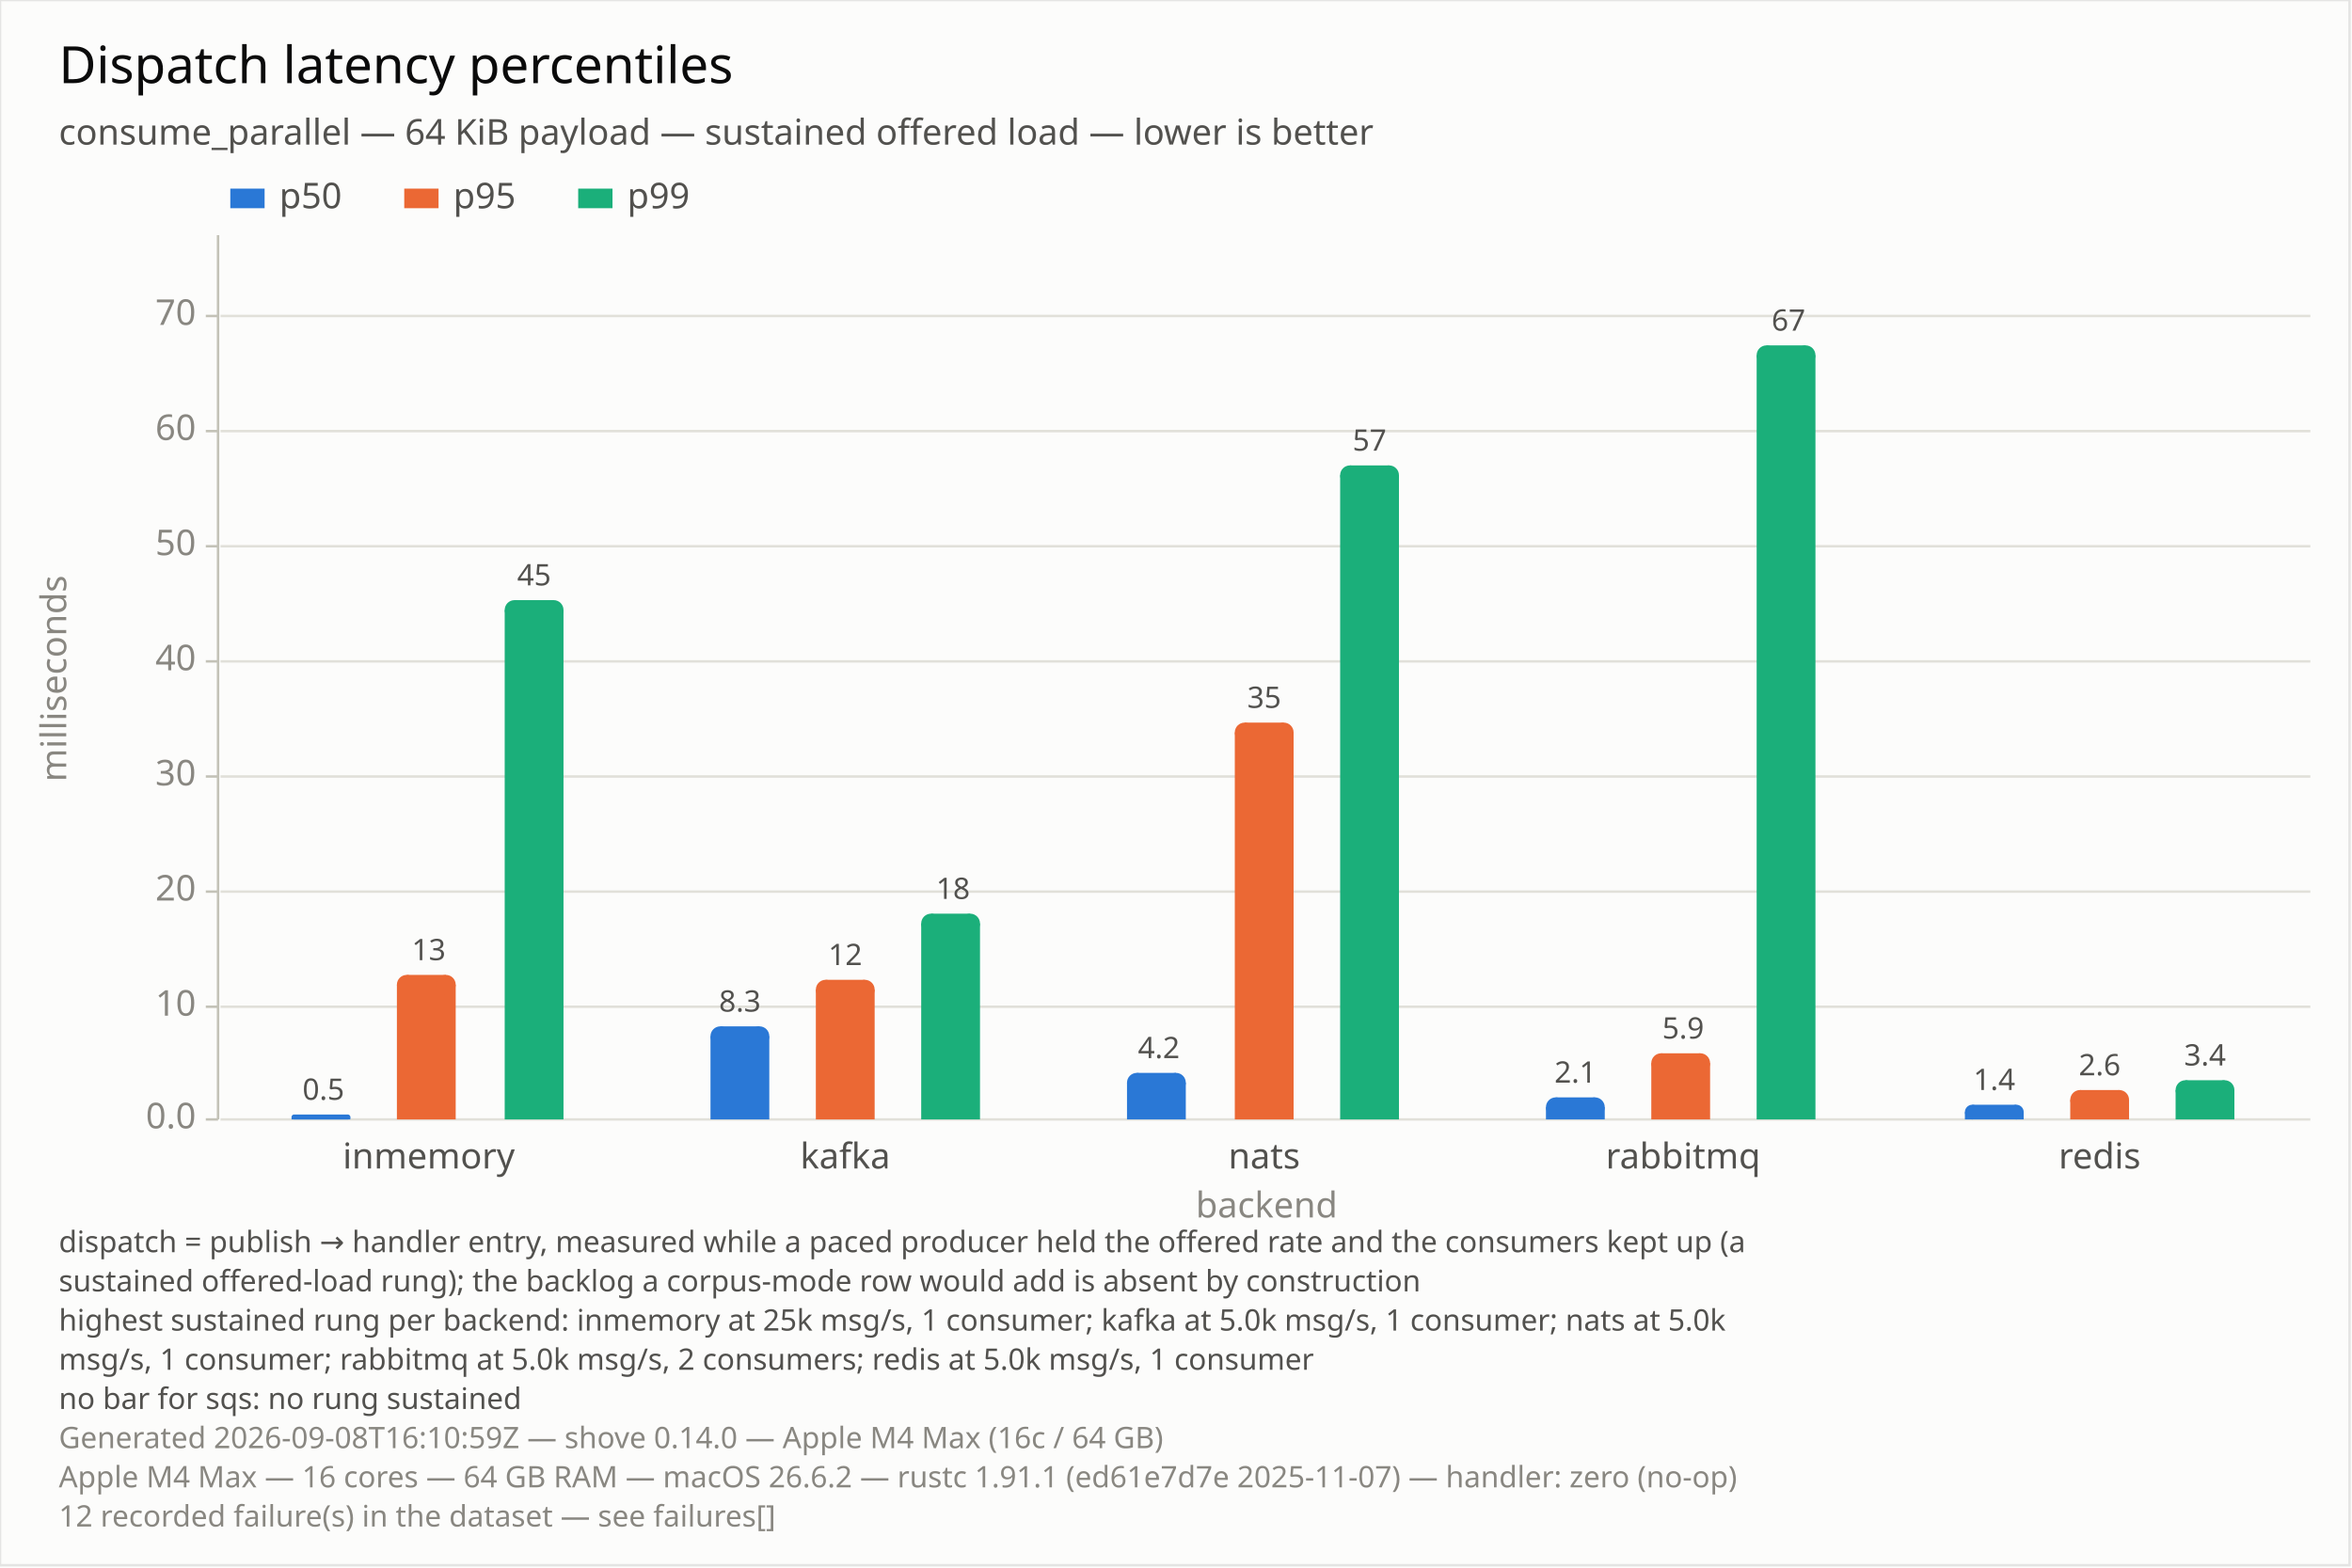
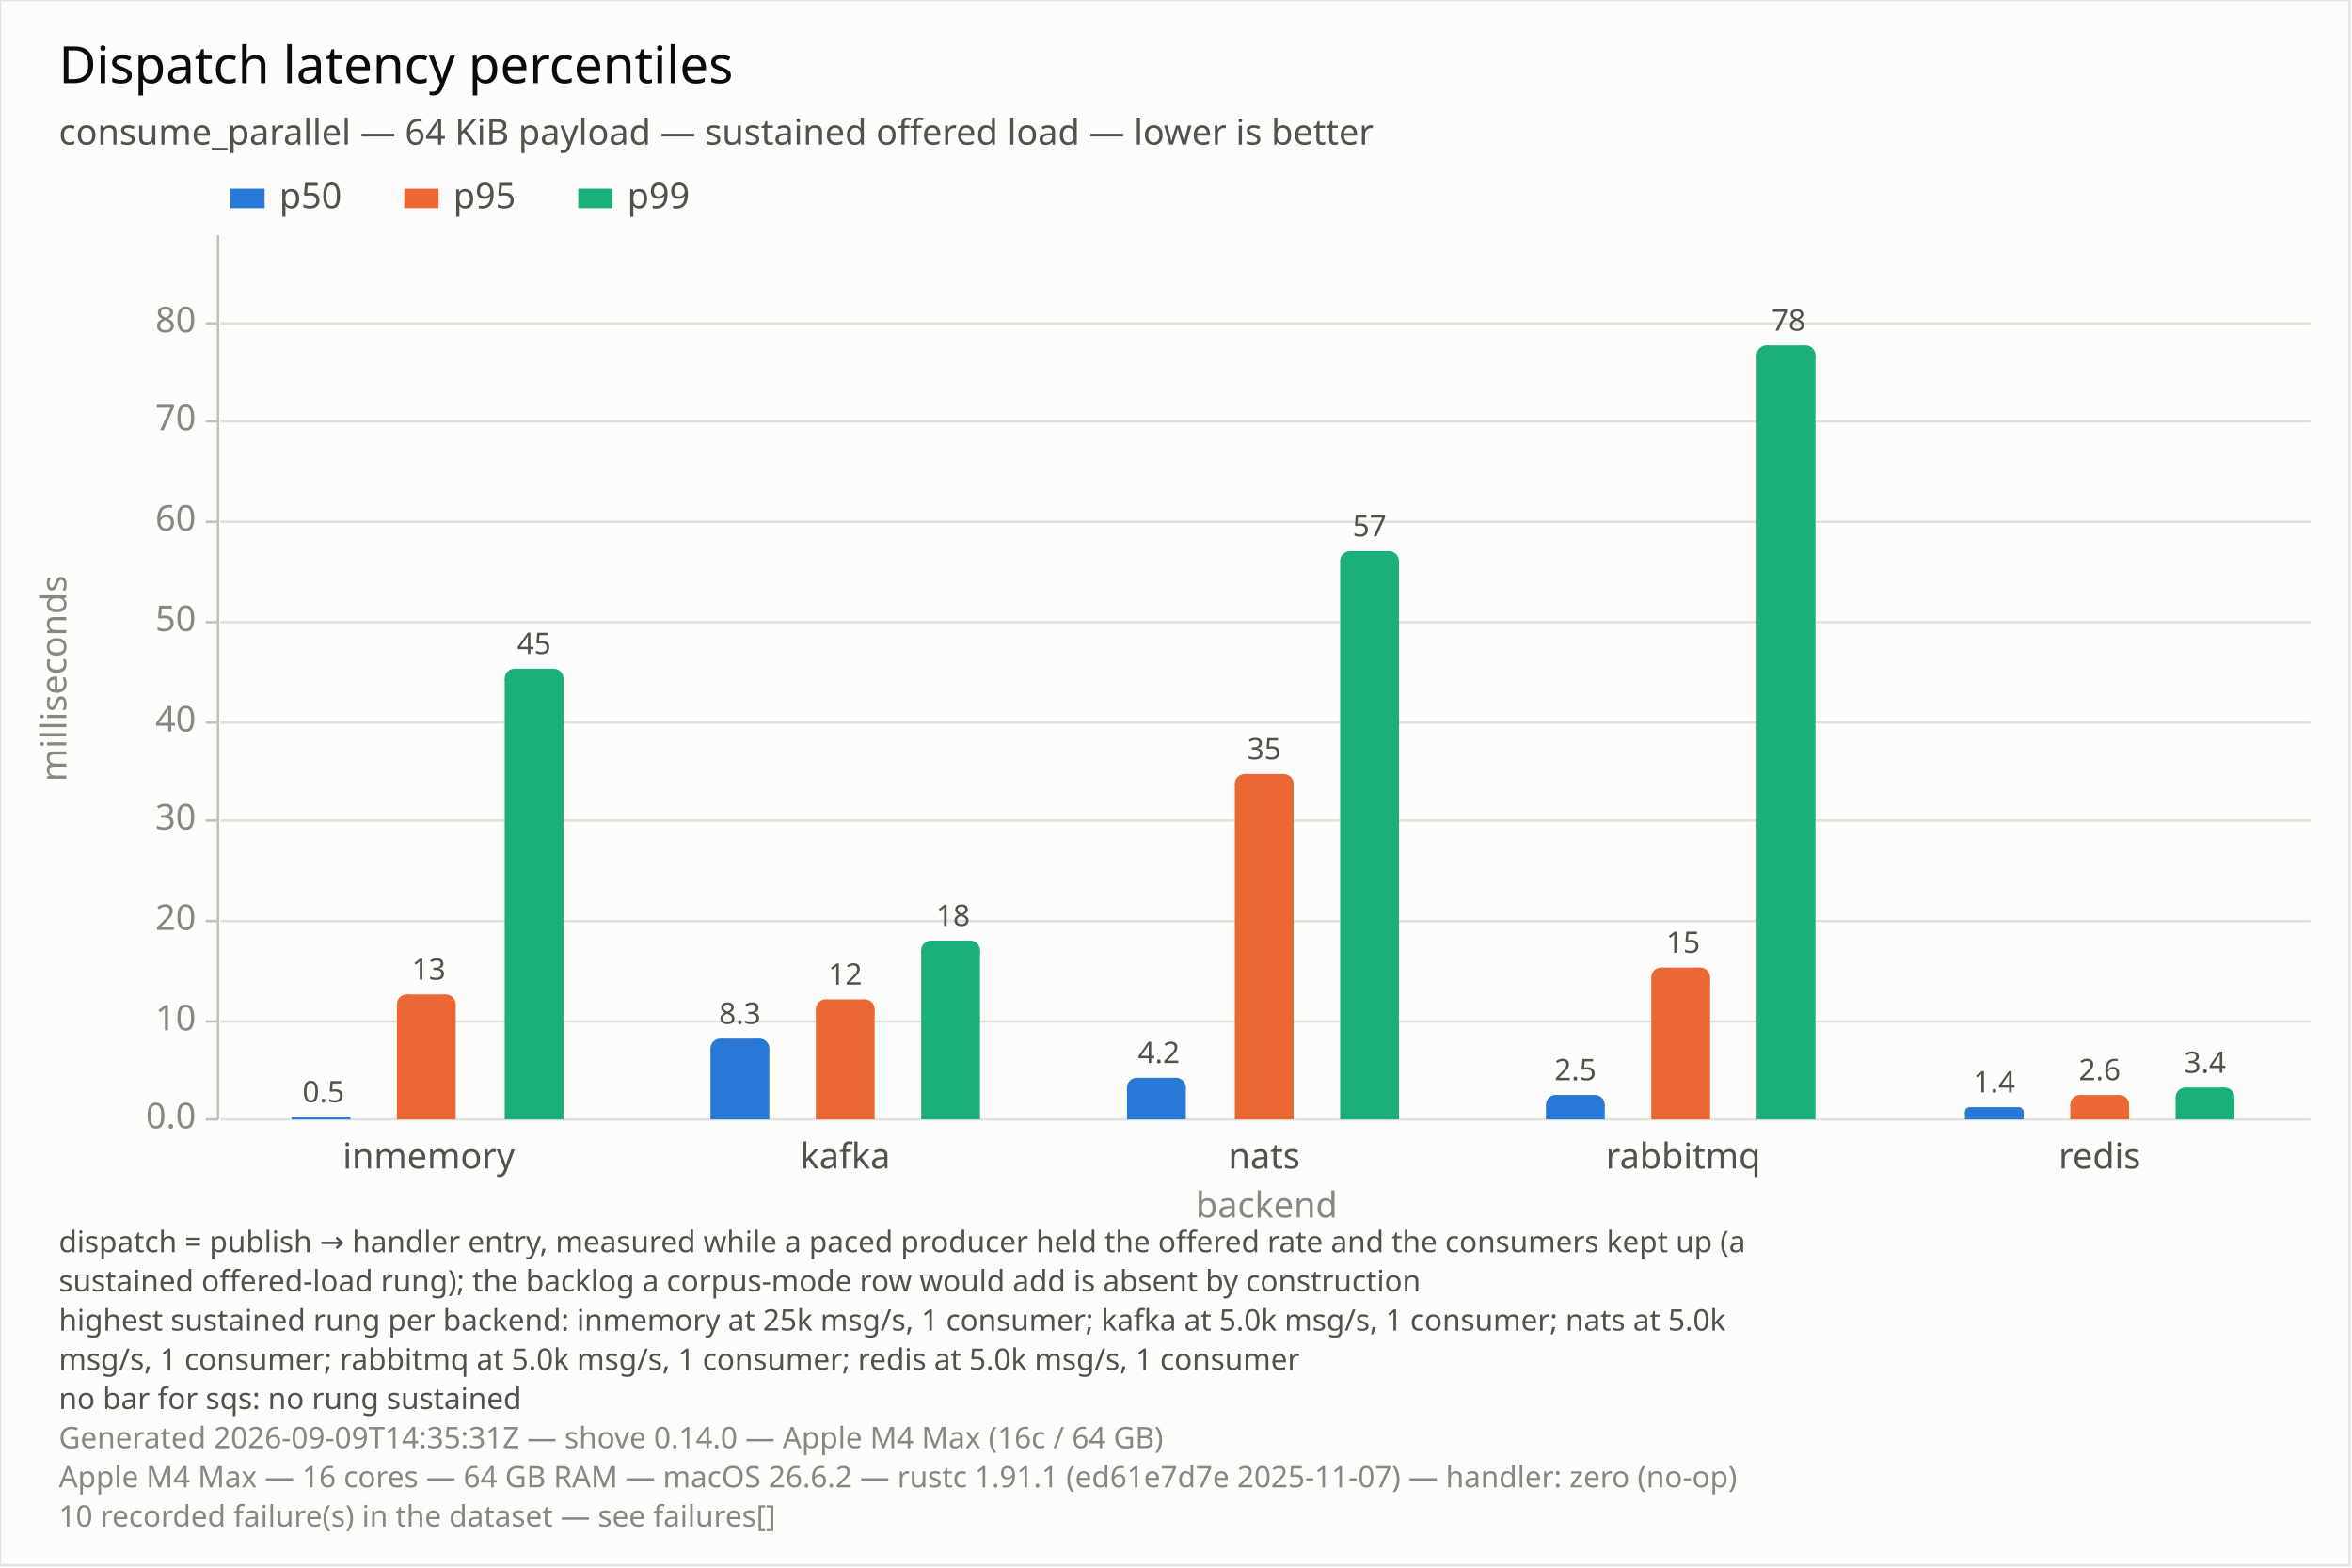
<svg xmlns="http://www.w3.org/2000/svg" width="960" height="640" viewBox="0 0 960 640">
  <rect x="0" y="0" width="960" height="640" opacity="1" fill="#FCFCFB" stroke="none" />
  <rect x="0" y="0" width="959" height="639" opacity="0.1" fill="none" stroke="#0B0B0B" />
  <text x="24" y="18" dy="0.76em" text-anchor="start" font-family="sans-serif" font-size="20.968" opacity="1" fill="#0B0B0B">
Dispatch latency percentiles
</text>
  <text x="24" y="48" dy="0.76em" text-anchor="start" font-family="sans-serif" font-size="14.516" opacity="1" fill="#52514E">
consume_parallel — 64 KiB payload — sustained offered load — lower is better
</text>
  <text x="24" y="502" dy="0.76em" text-anchor="start" font-family="sans-serif" font-size="12.097" opacity="1" fill="#52514E">
dispatch = publish → handler entry, measured while a paced producer held the offered rate and the consumers kept up (a
</text>
  <text x="24" y="518" dy="0.76em" text-anchor="start" font-family="sans-serif" font-size="12.097" opacity="1" fill="#52514E">
sustained offered-load rung); the backlog a corpus-mode row would add is absent by construction
</text>
  <text x="24" y="534" dy="0.76em" text-anchor="start" font-family="sans-serif" font-size="12.097" opacity="1" fill="#52514E">
highest sustained rung per backend: inmemory at 25k msg/s, 1 consumer; kafka at 5.0k msg/s, 1 consumer; nats at 5.0k
</text>
  <text x="24" y="550" dy="0.76em" text-anchor="start" font-family="sans-serif" font-size="12.097" opacity="1" fill="#52514E">
- msg/s, 1 consumer; rabbitmq at 5.0k msg/s, 2 consumers; redis at 5.0k msg/s, 1 consumer
+ msg/s, 1 consumer; rabbitmq at 5.0k msg/s, 1 consumer; redis at 5.0k msg/s, 1 consumer
</text>
  <text x="24" y="566" dy="0.76em" text-anchor="start" font-family="sans-serif" font-size="12.097" opacity="1" fill="#52514E">
no bar for sqs: no rung sustained
</text>
  <text x="24" y="582" dy="0.76em" text-anchor="start" font-family="sans-serif" font-size="12.097" opacity="1" fill="#898781">
- Generated 2026-09-08T16:10:59Z — shove 0.14.0 — Apple M4 Max (16c / 64 GB)
+ Generated 2026-09-09T14:35:31Z — shove 0.14.0 — Apple M4 Max (16c / 64 GB)
</text>
  <text x="24" y="598" dy="0.76em" text-anchor="start" font-family="sans-serif" font-size="12.097" opacity="1" fill="#898781">
Apple M4 Max — 16 cores — 64 GB RAM — macOS 26.6.2 — rustc 1.91.1 (ed61e7d7e 2025-11-07) — handler: zero (no-op)
</text>
  <text x="24" y="614" dy="0.76em" text-anchor="start" font-family="sans-serif" font-size="12.097" opacity="1" fill="#898781">
- 12 recorded failure(s) in the dataset — see failures[]
+ 10 recorded failure(s) in the dataset — see failures[]
</text>
  <text x="16" y="277" dy="0.76em" text-anchor="middle" font-family="sans-serif" font-size="14.516" opacity="1" fill="#898781" transform="rotate(270, 16, 277)">
milliseconds
</text>
  <line opacity="1" stroke="#E1E0D9" stroke-width="1" x1="90" y1="457" x2="943" y2="457" />
-   <line opacity="1" stroke="#E1E0D9" stroke-width="1" x1="90" y1="411" x2="943" y2="411" />
-   <line opacity="1" stroke="#E1E0D9" stroke-width="1" x1="90" y1="364" x2="943" y2="364" />
-   <line opacity="1" stroke="#E1E0D9" stroke-width="1" x1="90" y1="317" x2="943" y2="317" />
-   <line opacity="1" stroke="#E1E0D9" stroke-width="1" x1="90" y1="270" x2="943" y2="270" />
-   <line opacity="1" stroke="#E1E0D9" stroke-width="1" x1="90" y1="223" x2="943" y2="223" />
-   <line opacity="1" stroke="#E1E0D9" stroke-width="1" x1="90" y1="176" x2="943" y2="176" />
-   <line opacity="1" stroke="#E1E0D9" stroke-width="1" x1="90" y1="129" x2="943" y2="129" />
+   <line opacity="1" stroke="#E1E0D9" stroke-width="1" x1="90" y1="417" x2="943" y2="417" />
+   <line opacity="1" stroke="#E1E0D9" stroke-width="1" x1="90" y1="376" x2="943" y2="376" />
+   <line opacity="1" stroke="#E1E0D9" stroke-width="1" x1="90" y1="335" x2="943" y2="335" />
+   <line opacity="1" stroke="#E1E0D9" stroke-width="1" x1="90" y1="295" x2="943" y2="295" />
+   <line opacity="1" stroke="#E1E0D9" stroke-width="1" x1="90" y1="254" x2="943" y2="254" />
+   <line opacity="1" stroke="#E1E0D9" stroke-width="1" x1="90" y1="213" x2="943" y2="213" />
+   <line opacity="1" stroke="#E1E0D9" stroke-width="1" x1="90" y1="172" x2="943" y2="172" />
+   <line opacity="1" stroke="#E1E0D9" stroke-width="1" x1="90" y1="132" x2="943" y2="132" />
  <polyline fill="none" opacity="1" stroke="#C3C2B7" stroke-width="1" points="89,96 89,457 " />
  <text x="80" y="457" dy="0.5ex" text-anchor="end" font-family="sans-serif" font-size="14.516" opacity="1" fill="#898781">
0.0
</text>
  <polyline fill="none" opacity="1" stroke="#C3C2B7" stroke-width="1" points="84,457 89,457 " />
-   <text x="80" y="411" dy="0.5ex" text-anchor="end" font-family="sans-serif" font-size="14.516" opacity="1" fill="#898781">
+   <text x="80" y="417" dy="0.5ex" text-anchor="end" font-family="sans-serif" font-size="14.516" opacity="1" fill="#898781">
10
</text>
-   <polyline fill="none" opacity="1" stroke="#C3C2B7" stroke-width="1" points="84,411 89,411 " />
-   <text x="80" y="364" dy="0.5ex" text-anchor="end" font-family="sans-serif" font-size="14.516" opacity="1" fill="#898781">
+   <polyline fill="none" opacity="1" stroke="#C3C2B7" stroke-width="1" points="84,417 89,417 " />
+   <text x="80" y="376" dy="0.5ex" text-anchor="end" font-family="sans-serif" font-size="14.516" opacity="1" fill="#898781">
20
</text>
-   <polyline fill="none" opacity="1" stroke="#C3C2B7" stroke-width="1" points="84,364 89,364 " />
-   <text x="80" y="317" dy="0.5ex" text-anchor="end" font-family="sans-serif" font-size="14.516" opacity="1" fill="#898781">
+   <polyline fill="none" opacity="1" stroke="#C3C2B7" stroke-width="1" points="84,376 89,376 " />
+   <text x="80" y="335" dy="0.5ex" text-anchor="end" font-family="sans-serif" font-size="14.516" opacity="1" fill="#898781">
30
</text>
-   <polyline fill="none" opacity="1" stroke="#C3C2B7" stroke-width="1" points="84,317 89,317 " />
-   <text x="80" y="270" dy="0.5ex" text-anchor="end" font-family="sans-serif" font-size="14.516" opacity="1" fill="#898781">
+   <polyline fill="none" opacity="1" stroke="#C3C2B7" stroke-width="1" points="84,335 89,335 " />
+   <text x="80" y="295" dy="0.5ex" text-anchor="end" font-family="sans-serif" font-size="14.516" opacity="1" fill="#898781">
40
</text>
-   <polyline fill="none" opacity="1" stroke="#C3C2B7" stroke-width="1" points="84,270 89,270 " />
-   <text x="80" y="223" dy="0.5ex" text-anchor="end" font-family="sans-serif" font-size="14.516" opacity="1" fill="#898781">
+   <polyline fill="none" opacity="1" stroke="#C3C2B7" stroke-width="1" points="84,295 89,295 " />
+   <text x="80" y="254" dy="0.5ex" text-anchor="end" font-family="sans-serif" font-size="14.516" opacity="1" fill="#898781">
50
</text>
-   <polyline fill="none" opacity="1" stroke="#C3C2B7" stroke-width="1" points="84,223 89,223 " />
-   <text x="80" y="176" dy="0.5ex" text-anchor="end" font-family="sans-serif" font-size="14.516" opacity="1" fill="#898781">
+   <polyline fill="none" opacity="1" stroke="#C3C2B7" stroke-width="1" points="84,254 89,254 " />
+   <text x="80" y="213" dy="0.5ex" text-anchor="end" font-family="sans-serif" font-size="14.516" opacity="1" fill="#898781">
60
</text>
-   <polyline fill="none" opacity="1" stroke="#C3C2B7" stroke-width="1" points="84,176 89,176 " />
-   <text x="80" y="129" dy="0.5ex" text-anchor="end" font-family="sans-serif" font-size="14.516" opacity="1" fill="#898781">
+   <polyline fill="none" opacity="1" stroke="#C3C2B7" stroke-width="1" points="84,213 89,213 " />
+   <text x="80" y="172" dy="0.5ex" text-anchor="end" font-family="sans-serif" font-size="14.516" opacity="1" fill="#898781">
70
</text>
-   <polyline fill="none" opacity="1" stroke="#C3C2B7" stroke-width="1" points="84,129 89,129 " />
+   <polyline fill="none" opacity="1" stroke="#C3C2B7" stroke-width="1" points="84,172 89,172 " />
+   <text x="80" y="132" dy="0.5ex" text-anchor="end" font-family="sans-serif" font-size="14.516" opacity="1" fill="#898781">
+ 80
+ </text>
+   <polyline fill="none" opacity="1" stroke="#C3C2B7" stroke-width="1" points="84,132 89,132 " />
  <rect x="119" y="456" width="24" height="1" opacity="1" fill="#2A78D6" stroke="none" />
-   <rect x="120" y="455" width="22" height="2" opacity="1" fill="#2A78D6" stroke="none" />
-   <circle cx="120" cy="456" r="1" opacity="1" fill="#2A78D6" stroke="none" stroke-width="0" />
-   <circle cx="142" cy="456" r="1" opacity="1" fill="#2A78D6" stroke="none" stroke-width="0" />
-   <text x="132" y="452" dy="-0.5ex" text-anchor="middle" font-family="sans-serif" font-size="12.097" opacity="1" fill="#52514E">
+   <text x="132" y="453" dy="-0.5ex" text-anchor="middle" font-family="sans-serif" font-size="12.097" opacity="1" fill="#52514E">
0.5
</text>
-   <rect x="162" y="402" width="24" height="55" opacity="1" fill="#EB6834" stroke="none" />
-   <rect x="166" y="398" width="16" height="5" opacity="1" fill="#EB6834" stroke="none" />
-   <circle cx="166" cy="402" r="4" opacity="1" fill="#EB6834" stroke="none" stroke-width="0" />
-   <circle cx="182" cy="402" r="4" opacity="1" fill="#EB6834" stroke="none" stroke-width="0" />
-   <text x="175" y="395" dy="-0.5ex" text-anchor="middle" font-family="sans-serif" font-size="12.097" opacity="1" fill="#52514E">
+   <rect x="162" y="410" width="24" height="47" opacity="1" fill="#EB6834" stroke="none" />
+   <rect x="166" y="406" width="16" height="5" opacity="1" fill="#EB6834" stroke="none" />
+   <circle cx="166" cy="410" r="4" opacity="1" fill="#EB6834" stroke="none" stroke-width="0" />
+   <circle cx="182" cy="410" r="4" opacity="1" fill="#EB6834" stroke="none" stroke-width="0" />
+   <text x="175" y="403" dy="-0.5ex" text-anchor="middle" font-family="sans-serif" font-size="12.097" opacity="1" fill="#52514E">
13
</text>
-   <rect x="206" y="249" width="24" height="208" opacity="1" fill="#1BAF7A" stroke="none" />
-   <rect x="210" y="245" width="16" height="5" opacity="1" fill="#1BAF7A" stroke="none" />
-   <circle cx="210" cy="249" r="4" opacity="1" fill="#1BAF7A" stroke="none" stroke-width="0" />
-   <circle cx="226" cy="249" r="4" opacity="1" fill="#1BAF7A" stroke="none" stroke-width="0" />
-   <text x="218" y="242" dy="-0.5ex" text-anchor="middle" font-family="sans-serif" font-size="12.097" opacity="1" fill="#52514E">
+   <rect x="206" y="277" width="24" height="180" opacity="1" fill="#1BAF7A" stroke="none" />
+   <rect x="210" y="273" width="16" height="5" opacity="1" fill="#1BAF7A" stroke="none" />
+   <circle cx="210" cy="277" r="4" opacity="1" fill="#1BAF7A" stroke="none" stroke-width="0" />
+   <circle cx="226" cy="277" r="4" opacity="1" fill="#1BAF7A" stroke="none" stroke-width="0" />
+   <text x="218" y="270" dy="-0.5ex" text-anchor="middle" font-family="sans-serif" font-size="12.097" opacity="1" fill="#52514E">
45
</text>
-   <rect x="290" y="423" width="24" height="34" opacity="1" fill="#2A78D6" stroke="none" />
-   <rect x="294" y="419" width="16" height="5" opacity="1" fill="#2A78D6" stroke="none" />
-   <circle cx="294" cy="423" r="4" opacity="1" fill="#2A78D6" stroke="none" stroke-width="0" />
-   <circle cx="310" cy="423" r="4" opacity="1" fill="#2A78D6" stroke="none" stroke-width="0" />
-   <text x="302" y="416" dy="-0.5ex" text-anchor="middle" font-family="sans-serif" font-size="12.097" opacity="1" fill="#52514E">
+   <rect x="290" y="428" width="24" height="29" opacity="1" fill="#2A78D6" stroke="none" />
+   <rect x="294" y="424" width="16" height="5" opacity="1" fill="#2A78D6" stroke="none" />
+   <circle cx="294" cy="428" r="4" opacity="1" fill="#2A78D6" stroke="none" stroke-width="0" />
+   <circle cx="310" cy="428" r="4" opacity="1" fill="#2A78D6" stroke="none" stroke-width="0" />
+   <text x="302" y="421" dy="-0.5ex" text-anchor="middle" font-family="sans-serif" font-size="12.097" opacity="1" fill="#52514E">
8.3
</text>
-   <rect x="333" y="404" width="24" height="53" opacity="1" fill="#EB6834" stroke="none" />
-   <rect x="337" y="400" width="16" height="5" opacity="1" fill="#EB6834" stroke="none" />
-   <circle cx="337" cy="404" r="4" opacity="1" fill="#EB6834" stroke="none" stroke-width="0" />
-   <circle cx="353" cy="404" r="4" opacity="1" fill="#EB6834" stroke="none" stroke-width="0" />
-   <text x="345" y="397" dy="-0.5ex" text-anchor="middle" font-family="sans-serif" font-size="12.097" opacity="1" fill="#52514E">
+   <rect x="333" y="412" width="24" height="45" opacity="1" fill="#EB6834" stroke="none" />
+   <rect x="337" y="408" width="16" height="5" opacity="1" fill="#EB6834" stroke="none" />
+   <circle cx="337" cy="412" r="4" opacity="1" fill="#EB6834" stroke="none" stroke-width="0" />
+   <circle cx="353" cy="412" r="4" opacity="1" fill="#EB6834" stroke="none" stroke-width="0" />
+   <text x="345" y="405" dy="-0.5ex" text-anchor="middle" font-family="sans-serif" font-size="12.097" opacity="1" fill="#52514E">
12
</text>
-   <rect x="376" y="377" width="24" height="80" opacity="1" fill="#1BAF7A" stroke="none" />
-   <rect x="380" y="373" width="16" height="5" opacity="1" fill="#1BAF7A" stroke="none" />
-   <circle cx="380" cy="377" r="4" opacity="1" fill="#1BAF7A" stroke="none" stroke-width="0" />
-   <circle cx="396" cy="377" r="4" opacity="1" fill="#1BAF7A" stroke="none" stroke-width="0" />
-   <text x="389" y="370" dy="-0.5ex" text-anchor="middle" font-family="sans-serif" font-size="12.097" opacity="1" fill="#52514E">
+   <rect x="376" y="388" width="24" height="69" opacity="1" fill="#1BAF7A" stroke="none" />
+   <rect x="380" y="384" width="16" height="5" opacity="1" fill="#1BAF7A" stroke="none" />
+   <circle cx="380" cy="388" r="4" opacity="1" fill="#1BAF7A" stroke="none" stroke-width="0" />
+   <circle cx="396" cy="388" r="4" opacity="1" fill="#1BAF7A" stroke="none" stroke-width="0" />
+   <text x="389" y="381" dy="-0.5ex" text-anchor="middle" font-family="sans-serif" font-size="12.097" opacity="1" fill="#52514E">
18
</text>
-   <rect x="460" y="442" width="24" height="15" opacity="1" fill="#2A78D6" stroke="none" />
-   <rect x="464" y="438" width="16" height="5" opacity="1" fill="#2A78D6" stroke="none" />
-   <circle cx="464" cy="442" r="4" opacity="1" fill="#2A78D6" stroke="none" stroke-width="0" />
-   <circle cx="480" cy="442" r="4" opacity="1" fill="#2A78D6" stroke="none" stroke-width="0" />
-   <text x="473" y="435" dy="-0.5ex" text-anchor="middle" font-family="sans-serif" font-size="12.097" opacity="1" fill="#52514E">
+   <rect x="460" y="444" width="24" height="13" opacity="1" fill="#2A78D6" stroke="none" />
+   <rect x="464" y="440" width="16" height="5" opacity="1" fill="#2A78D6" stroke="none" />
+   <circle cx="464" cy="444" r="4" opacity="1" fill="#2A78D6" stroke="none" stroke-width="0" />
+   <circle cx="480" cy="444" r="4" opacity="1" fill="#2A78D6" stroke="none" stroke-width="0" />
+   <text x="473" y="437" dy="-0.5ex" text-anchor="middle" font-family="sans-serif" font-size="12.097" opacity="1" fill="#52514E">
4.2
</text>
-   <rect x="504" y="299" width="24" height="158" opacity="1" fill="#EB6834" stroke="none" />
-   <rect x="508" y="295" width="16" height="5" opacity="1" fill="#EB6834" stroke="none" />
-   <circle cx="508" cy="299" r="4" opacity="1" fill="#EB6834" stroke="none" stroke-width="0" />
-   <circle cx="524" cy="299" r="4" opacity="1" fill="#EB6834" stroke="none" stroke-width="0" />
-   <text x="516" y="292" dy="-0.5ex" text-anchor="middle" font-family="sans-serif" font-size="12.097" opacity="1" fill="#52514E">
+   <rect x="504" y="320" width="24" height="137" opacity="1" fill="#EB6834" stroke="none" />
+   <rect x="508" y="316" width="16" height="5" opacity="1" fill="#EB6834" stroke="none" />
+   <circle cx="508" cy="320" r="4" opacity="1" fill="#EB6834" stroke="none" stroke-width="0" />
+   <circle cx="524" cy="320" r="4" opacity="1" fill="#EB6834" stroke="none" stroke-width="0" />
+   <text x="516" y="313" dy="-0.5ex" text-anchor="middle" font-family="sans-serif" font-size="12.097" opacity="1" fill="#52514E">
35
</text>
-   <rect x="547" y="194" width="24" height="263" opacity="1" fill="#1BAF7A" stroke="none" />
-   <rect x="551" y="190" width="16" height="5" opacity="1" fill="#1BAF7A" stroke="none" />
-   <circle cx="551" cy="194" r="4" opacity="1" fill="#1BAF7A" stroke="none" stroke-width="0" />
-   <circle cx="567" cy="194" r="4" opacity="1" fill="#1BAF7A" stroke="none" stroke-width="0" />
-   <text x="559" y="187" dy="-0.5ex" text-anchor="middle" font-family="sans-serif" font-size="12.097" opacity="1" fill="#52514E">
+   <rect x="547" y="229" width="24" height="228" opacity="1" fill="#1BAF7A" stroke="none" />
+   <rect x="551" y="225" width="16" height="5" opacity="1" fill="#1BAF7A" stroke="none" />
+   <circle cx="551" cy="229" r="4" opacity="1" fill="#1BAF7A" stroke="none" stroke-width="0" />
+   <circle cx="567" cy="229" r="4" opacity="1" fill="#1BAF7A" stroke="none" stroke-width="0" />
+   <text x="559" y="222" dy="-0.5ex" text-anchor="middle" font-family="sans-serif" font-size="12.097" opacity="1" fill="#52514E">
57
</text>
-   <rect x="631" y="452" width="24" height="5" opacity="1" fill="#2A78D6" stroke="none" />
-   <rect x="635" y="448" width="16" height="5" opacity="1" fill="#2A78D6" stroke="none" />
-   <circle cx="635" cy="452" r="4" opacity="1" fill="#2A78D6" stroke="none" stroke-width="0" />
-   <circle cx="651" cy="452" r="4" opacity="1" fill="#2A78D6" stroke="none" stroke-width="0" />
-   <text x="643" y="445" dy="-0.5ex" text-anchor="middle" font-family="sans-serif" font-size="12.097" opacity="1" fill="#52514E">
- 2.1
- </text>
-   <rect x="674" y="434" width="24" height="23" opacity="1" fill="#EB6834" stroke="none" />
-   <rect x="678" y="430" width="16" height="5" opacity="1" fill="#EB6834" stroke="none" />
-   <circle cx="678" cy="434" r="4" opacity="1" fill="#EB6834" stroke="none" stroke-width="0" />
-   <circle cx="694" cy="434" r="4" opacity="1" fill="#EB6834" stroke="none" stroke-width="0" />
-   <text x="687" y="427" dy="-0.5ex" text-anchor="middle" font-family="sans-serif" font-size="12.097" opacity="1" fill="#52514E">
- 5.9
+   <rect x="631" y="451" width="24" height="6" opacity="1" fill="#2A78D6" stroke="none" />
+   <rect x="635" y="447" width="16" height="5" opacity="1" fill="#2A78D6" stroke="none" />
+   <circle cx="635" cy="451" r="4" opacity="1" fill="#2A78D6" stroke="none" stroke-width="0" />
+   <circle cx="651" cy="451" r="4" opacity="1" fill="#2A78D6" stroke="none" stroke-width="0" />
+   <text x="643" y="444" dy="-0.5ex" text-anchor="middle" font-family="sans-serif" font-size="12.097" opacity="1" fill="#52514E">
+ 2.5
+ </text>
+   <rect x="674" y="399" width="24" height="58" opacity="1" fill="#EB6834" stroke="none" />
+   <rect x="678" y="395" width="16" height="5" opacity="1" fill="#EB6834" stroke="none" />
+   <circle cx="678" cy="399" r="4" opacity="1" fill="#EB6834" stroke="none" stroke-width="0" />
+   <circle cx="694" cy="399" r="4" opacity="1" fill="#EB6834" stroke="none" stroke-width="0" />
+   <text x="687" y="392" dy="-0.5ex" text-anchor="middle" font-family="sans-serif" font-size="12.097" opacity="1" fill="#52514E">
+ 15
</text>
  <rect x="717" y="145" width="24" height="312" opacity="1" fill="#1BAF7A" stroke="none" />
  <rect x="721" y="141" width="16" height="5" opacity="1" fill="#1BAF7A" stroke="none" />
  <circle cx="721" cy="145" r="4" opacity="1" fill="#1BAF7A" stroke="none" stroke-width="0" />
  <circle cx="737" cy="145" r="4" opacity="1" fill="#1BAF7A" stroke="none" stroke-width="0" />
  <text x="730" y="138" dy="-0.5ex" text-anchor="middle" font-family="sans-serif" font-size="12.097" opacity="1" fill="#52514E">
- 67
+ 78
</text>
  <rect x="802" y="454" width="24" height="3" opacity="1" fill="#2A78D6" stroke="none" />
-   <rect x="805" y="451" width="18" height="4" opacity="1" fill="#2A78D6" stroke="none" />
-   <circle cx="805" cy="454" r="3" opacity="1" fill="#2A78D6" stroke="none" stroke-width="0" />
-   <circle cx="823" cy="454" r="3" opacity="1" fill="#2A78D6" stroke="none" stroke-width="0" />
-   <text x="814" y="448" dy="-0.5ex" text-anchor="middle" font-family="sans-serif" font-size="12.097" opacity="1" fill="#52514E">
+   <rect x="804" y="452" width="20" height="3" opacity="1" fill="#2A78D6" stroke="none" />
+   <circle cx="804" cy="454" r="2" opacity="1" fill="#2A78D6" stroke="none" stroke-width="0" />
+   <circle cx="824" cy="454" r="2" opacity="1" fill="#2A78D6" stroke="none" stroke-width="0" />
+   <text x="814" y="449" dy="-0.5ex" text-anchor="middle" font-family="sans-serif" font-size="12.097" opacity="1" fill="#52514E">
1.4
</text>
-   <rect x="845" y="449" width="24" height="8" opacity="1" fill="#EB6834" stroke="none" />
-   <rect x="849" y="445" width="16" height="5" opacity="1" fill="#EB6834" stroke="none" />
-   <circle cx="849" cy="449" r="4" opacity="1" fill="#EB6834" stroke="none" stroke-width="0" />
-   <circle cx="865" cy="449" r="4" opacity="1" fill="#EB6834" stroke="none" stroke-width="0" />
-   <text x="857" y="442" dy="-0.5ex" text-anchor="middle" font-family="sans-serif" font-size="12.097" opacity="1" fill="#52514E">
+   <rect x="845" y="451" width="24" height="6" opacity="1" fill="#EB6834" stroke="none" />
+   <rect x="849" y="447" width="16" height="5" opacity="1" fill="#EB6834" stroke="none" />
+   <circle cx="849" cy="451" r="4" opacity="1" fill="#EB6834" stroke="none" stroke-width="0" />
+   <circle cx="865" cy="451" r="4" opacity="1" fill="#EB6834" stroke="none" stroke-width="0" />
+   <text x="857" y="444" dy="-0.5ex" text-anchor="middle" font-family="sans-serif" font-size="12.097" opacity="1" fill="#52514E">
2.6
</text>
-   <rect x="888" y="445" width="24" height="12" opacity="1" fill="#1BAF7A" stroke="none" />
-   <rect x="892" y="441" width="16" height="5" opacity="1" fill="#1BAF7A" stroke="none" />
-   <circle cx="892" cy="445" r="4" opacity="1" fill="#1BAF7A" stroke="none" stroke-width="0" />
-   <circle cx="908" cy="445" r="4" opacity="1" fill="#1BAF7A" stroke="none" stroke-width="0" />
-   <text x="900" y="438" dy="-0.5ex" text-anchor="middle" font-family="sans-serif" font-size="12.097" opacity="1" fill="#52514E">
+   <rect x="888" y="448" width="24" height="9" opacity="1" fill="#1BAF7A" stroke="none" />
+   <rect x="892" y="444" width="16" height="5" opacity="1" fill="#1BAF7A" stroke="none" />
+   <circle cx="892" cy="448" r="4" opacity="1" fill="#1BAF7A" stroke="none" stroke-width="0" />
+   <circle cx="908" cy="448" r="4" opacity="1" fill="#1BAF7A" stroke="none" stroke-width="0" />
+   <text x="900" y="441" dy="-0.5ex" text-anchor="middle" font-family="sans-serif" font-size="12.097" opacity="1" fill="#52514E">
3.4
</text>
  <text x="175" y="466" dy="0.76em" text-anchor="middle" font-family="sans-serif" font-size="14.516" opacity="1" fill="#52514E">
inmemory
</text>
  <text x="345" y="466" dy="0.76em" text-anchor="middle" font-family="sans-serif" font-size="14.516" opacity="1" fill="#52514E">
kafka
</text>
  <text x="516" y="466" dy="0.76em" text-anchor="middle" font-family="sans-serif" font-size="14.516" opacity="1" fill="#52514E">
nats
</text>
  <text x="687" y="466" dy="0.76em" text-anchor="middle" font-family="sans-serif" font-size="14.516" opacity="1" fill="#52514E">
rabbitmq
</text>
  <text x="857" y="466" dy="0.76em" text-anchor="middle" font-family="sans-serif" font-size="14.516" opacity="1" fill="#52514E">
redis
</text>
  <text x="517" y="486" dy="0.76em" text-anchor="middle" font-family="sans-serif" font-size="14.516" opacity="1" fill="#898781">
backend
</text>
  <rect x="94" y="77" width="14" height="8" opacity="1" fill="#2A78D6" stroke="none" />
  <text x="114" y="74" dy="0.76em" text-anchor="start" font-family="sans-serif" font-size="14.516" opacity="1" fill="#52514E">
p50
</text>
  <rect x="165" y="77" width="14" height="8" opacity="1" fill="#EB6834" stroke="none" />
  <text x="185" y="74" dy="0.76em" text-anchor="start" font-family="sans-serif" font-size="14.516" opacity="1" fill="#52514E">
p95
</text>
  <rect x="236" y="77" width="14" height="8" opacity="1" fill="#1BAF7A" stroke="none" />
  <text x="256" y="74" dy="0.76em" text-anchor="start" font-family="sans-serif" font-size="14.516" opacity="1" fill="#52514E">
p99
</text>
</svg>
